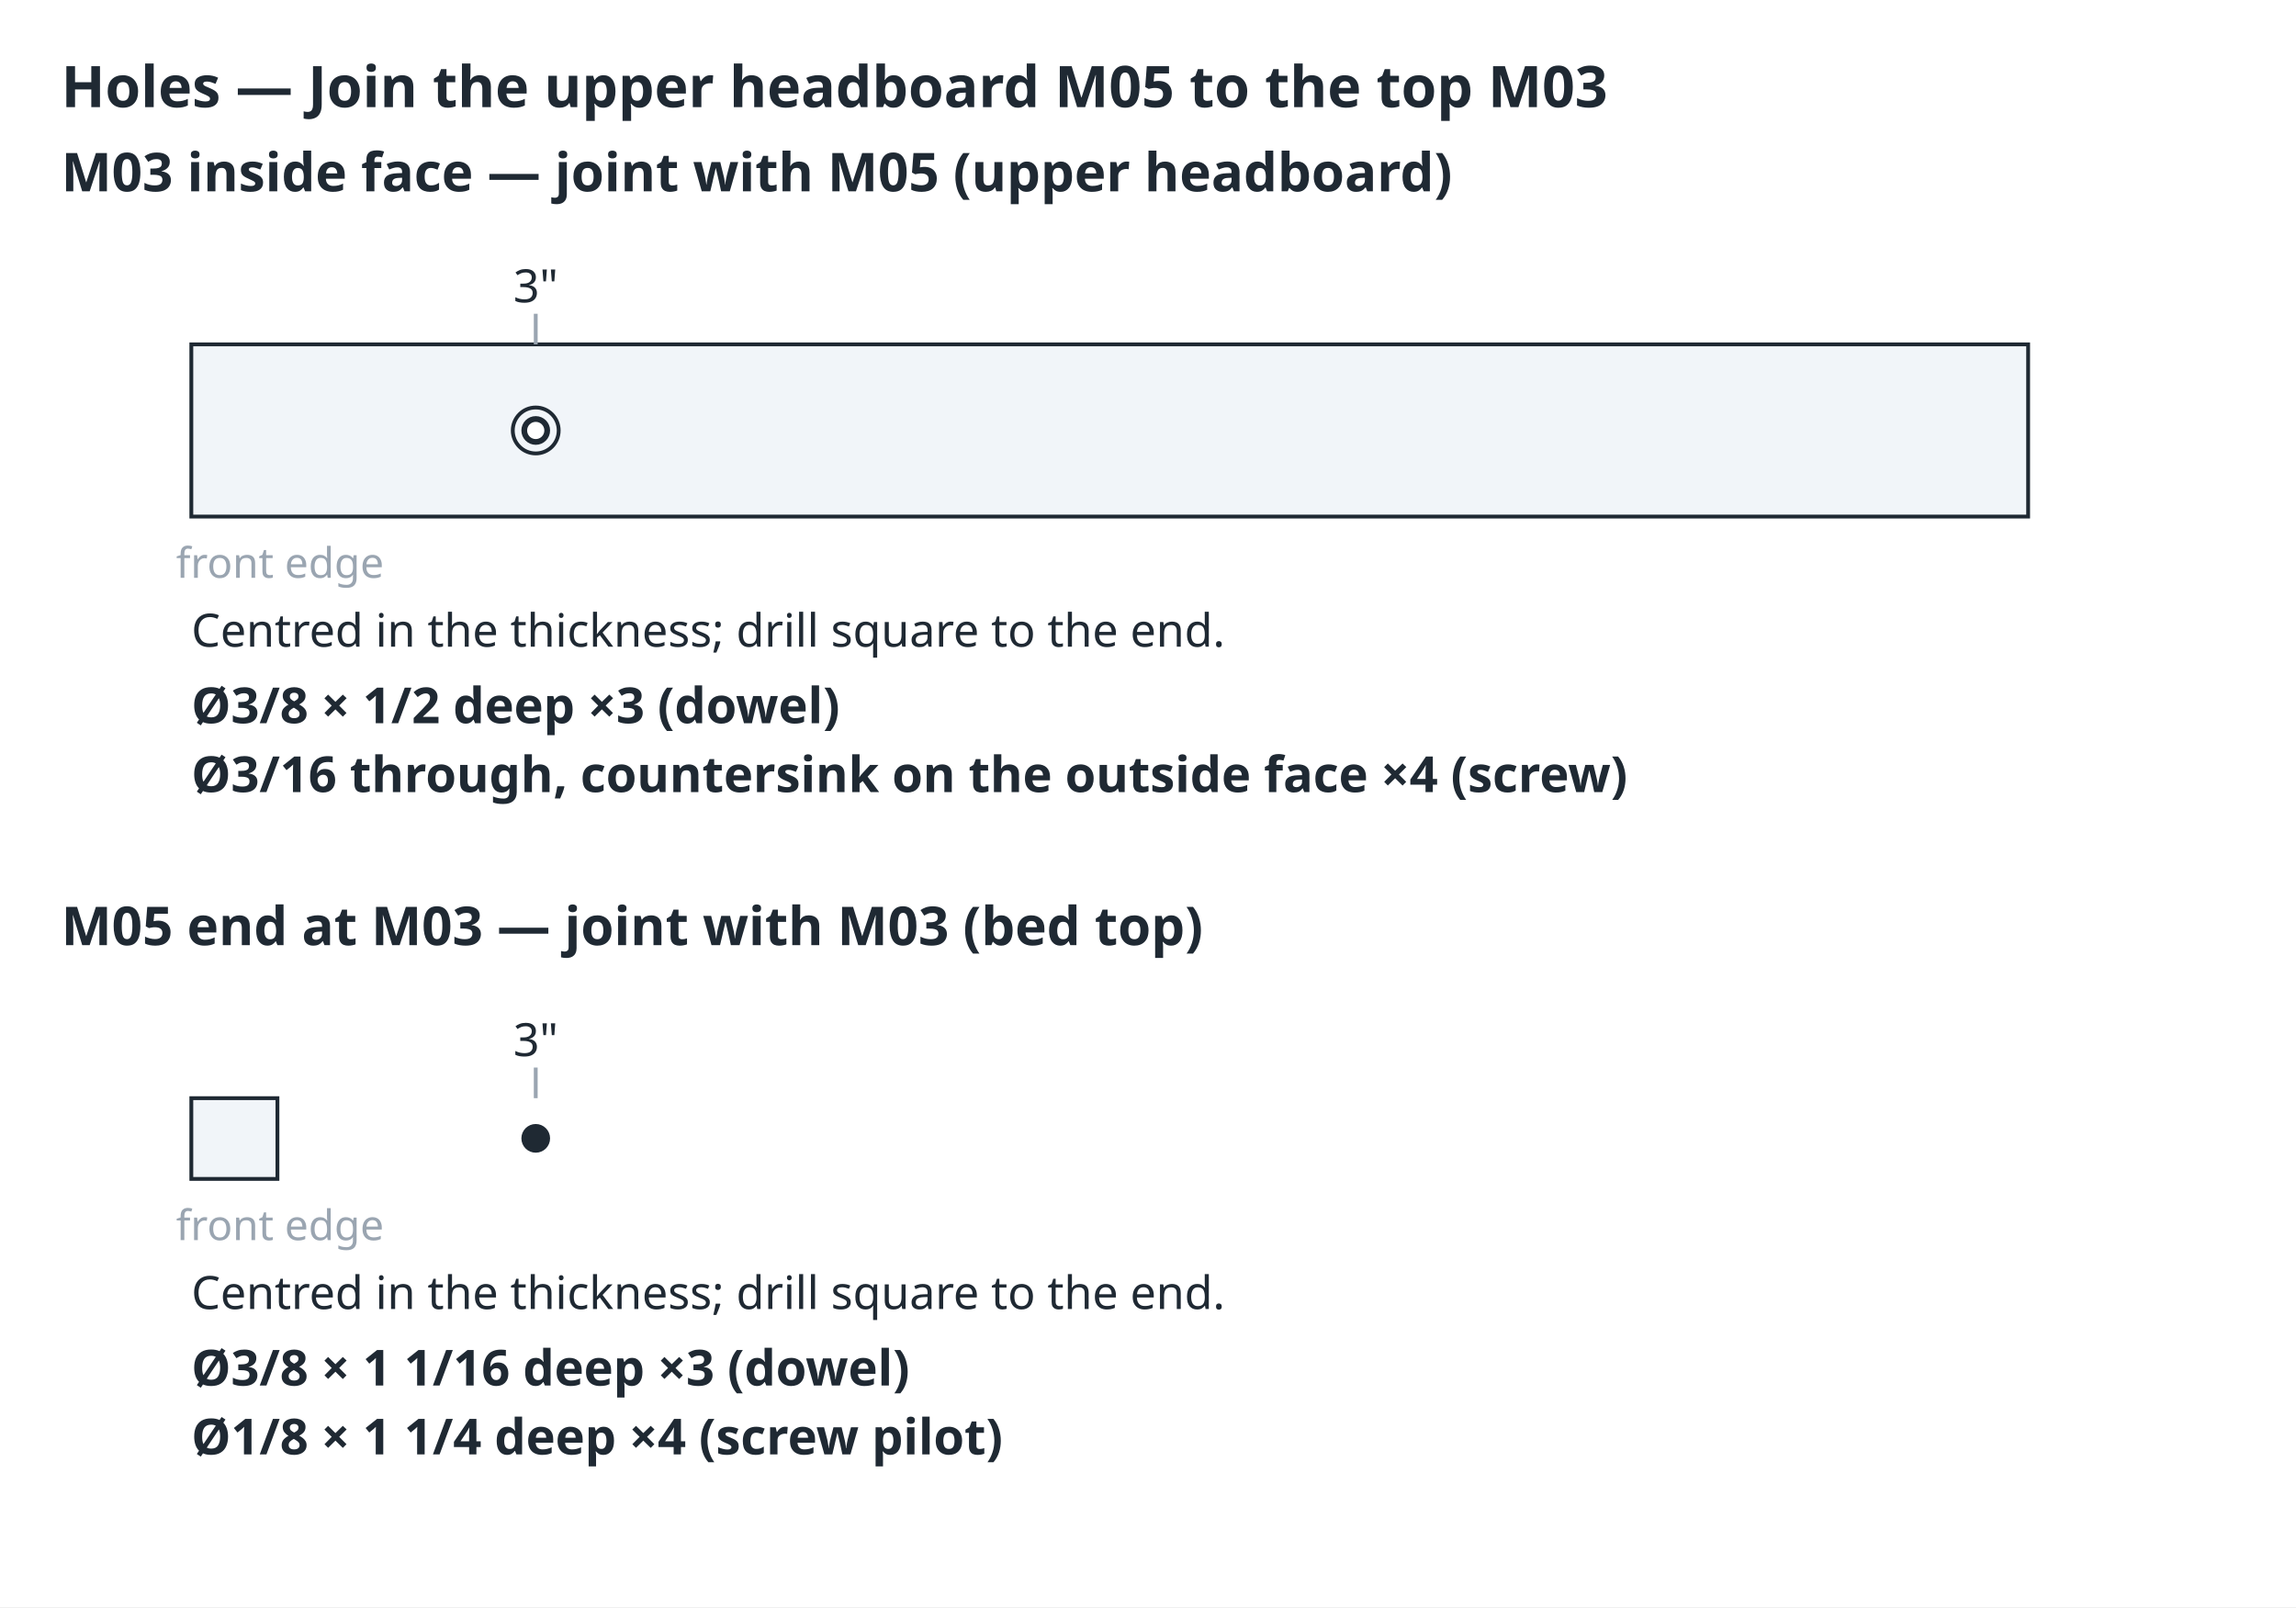
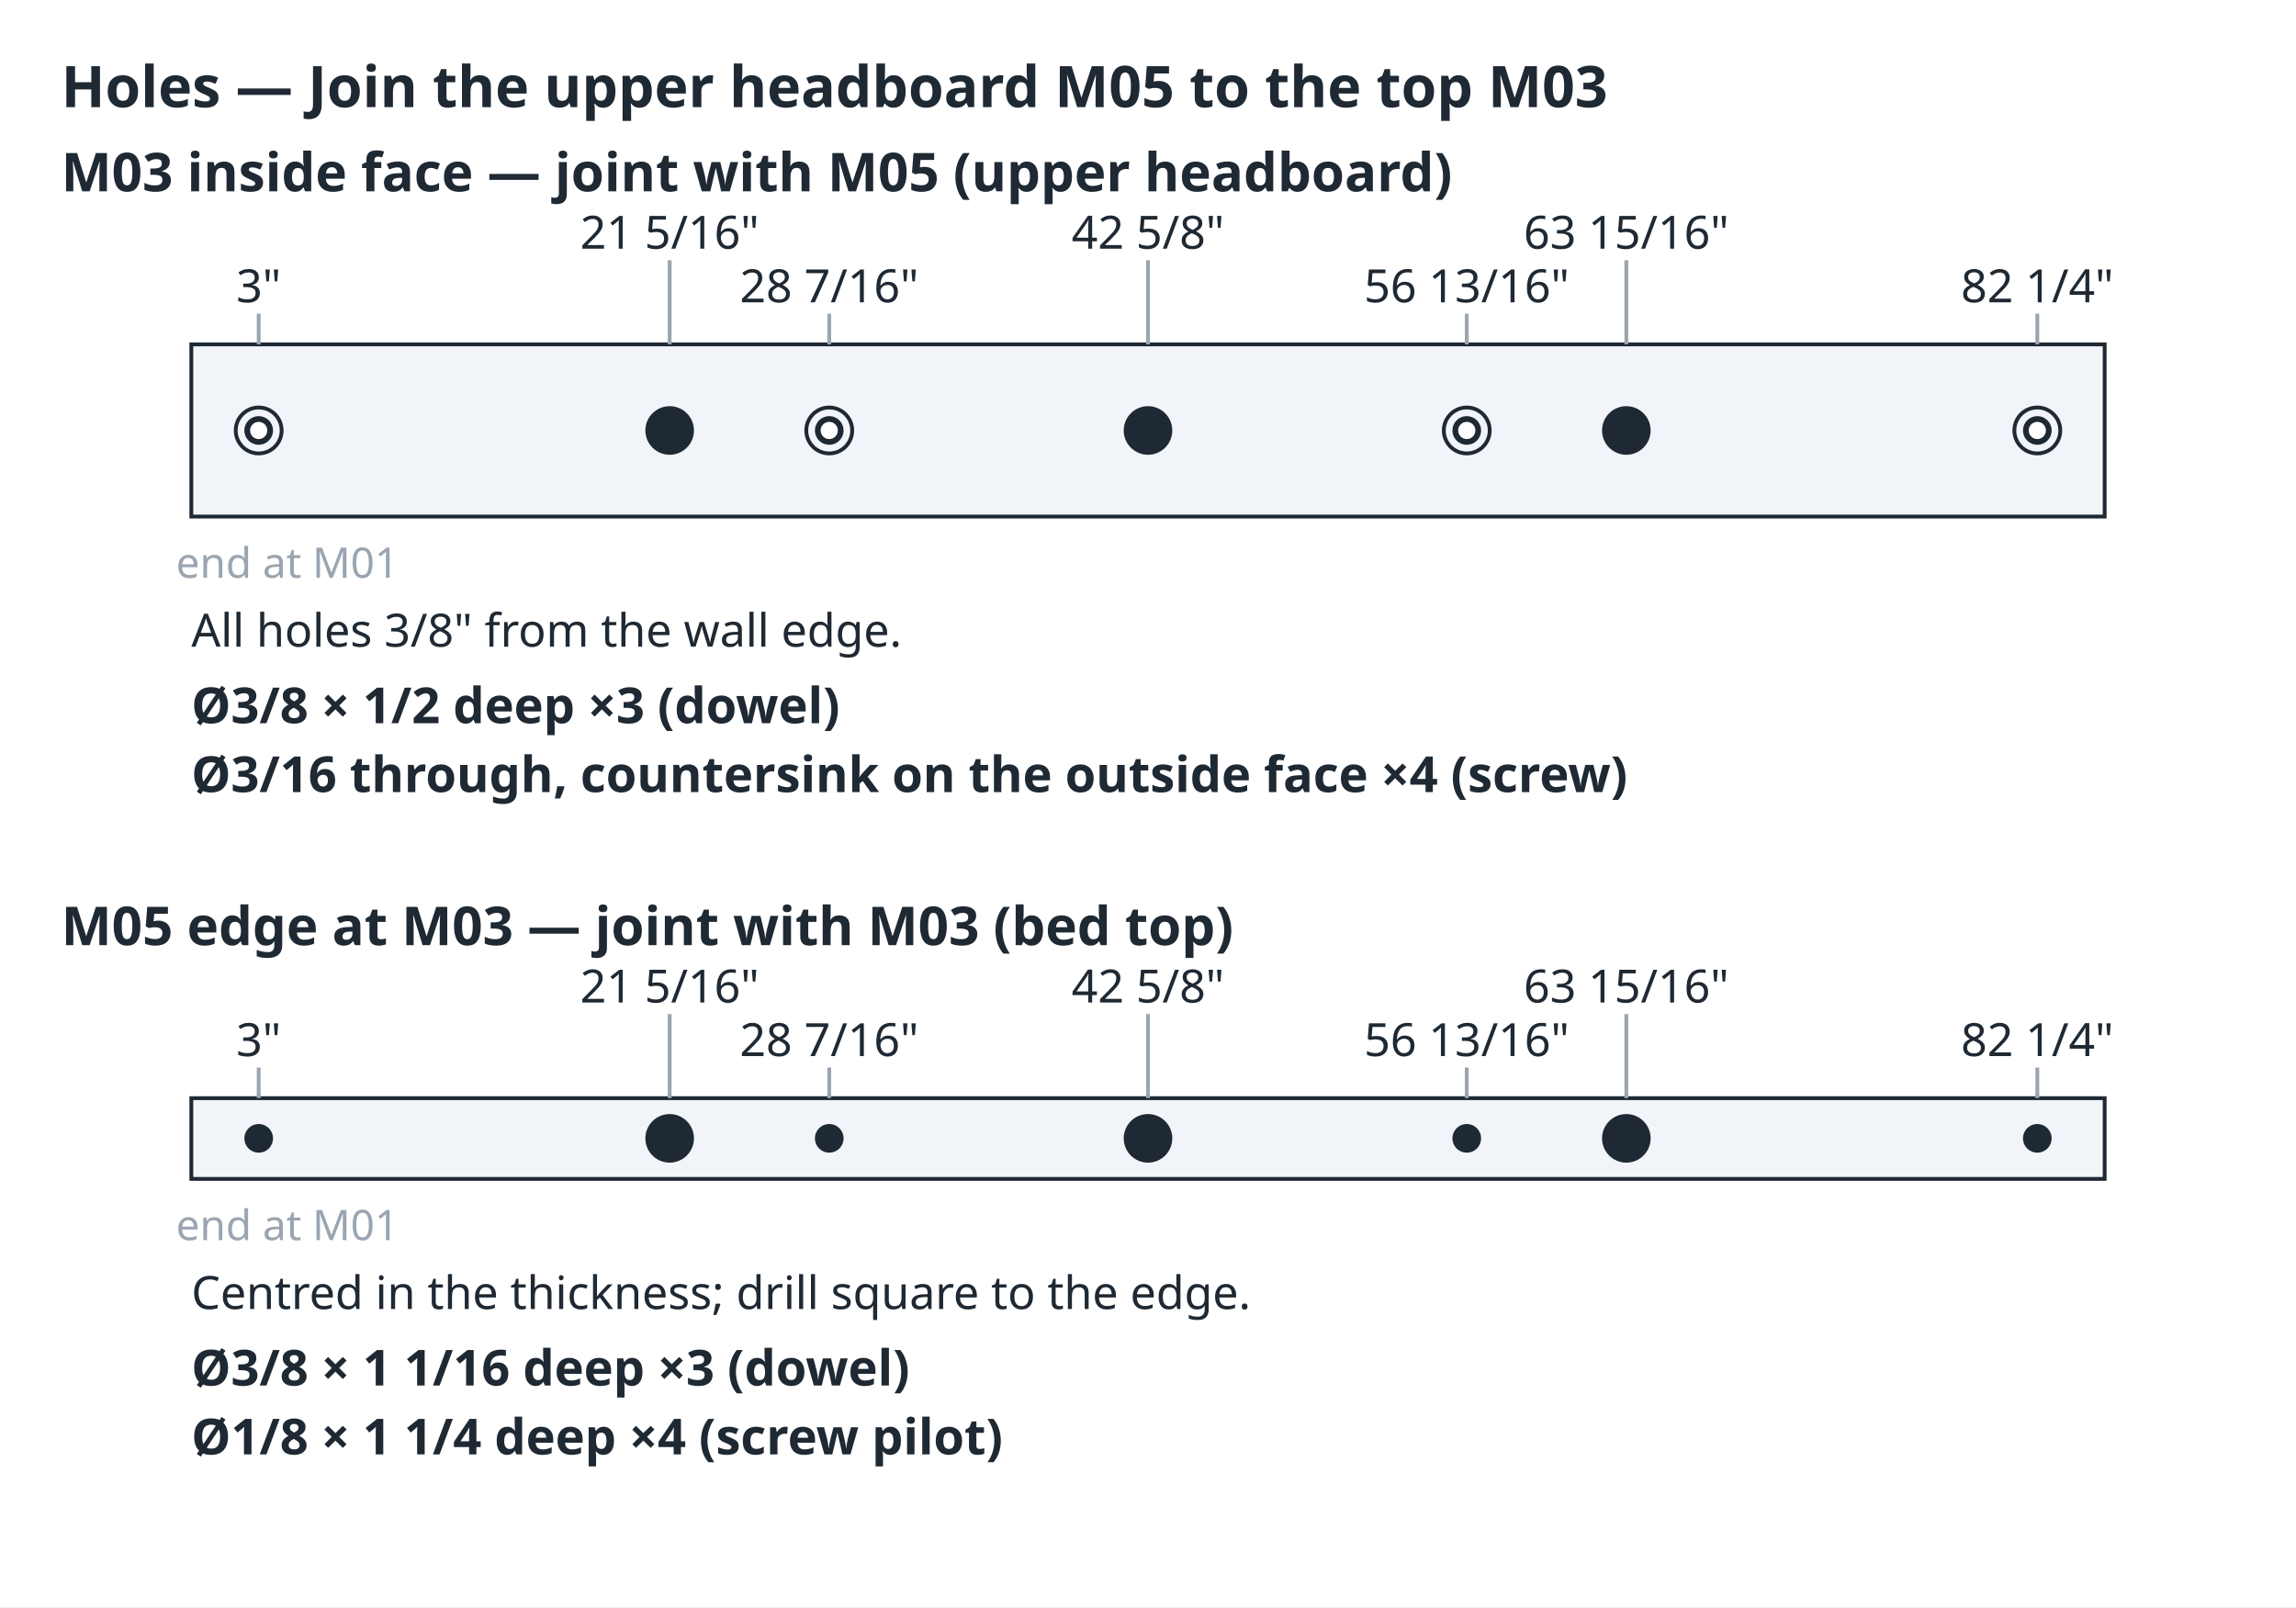
<svg xmlns="http://www.w3.org/2000/svg" viewBox="0 0 600 420" width="600" height="420" role="img" font-family="system-ui, sans-serif">
  <rect width="100%" height="100%" fill="#fff" />
  <text x="16.0" y="28.0" font-size="15" font-weight="bold" fill="#1f2933" text-anchor="start">Holes — Join the upper headboard M05 to the top M03</text>
  <text x="16.0" y="50.0" font-size="14" font-weight="bold" fill="#1f2933" text-anchor="start">M03 inside face — joint with M05 (upper headboard)</text>
-   <rect x="50" y="90" width="480.0" height="45.0" fill="#f1f5f9" stroke="#1f2933" />
-   <text x="46.0" y="151.0" font-size="11" font-weight="normal" fill="#9aa5b1" text-anchor="start">front edge</text>
-   <circle cx="140.0" cy="112.5" r="3.0" fill="#fff" stroke="#1f2933" stroke-width="1.5" />
-   <circle cx="140.0" cy="112.5" r="6.0" fill="none" stroke="#1f2933" />
-   <line x1="140.0" y1="90.0" x2="140.0" y2="82.0" stroke="#9aa5b1" />
-   <text x="140.0" y="79.0" font-size="12" font-weight="normal" fill="#1f2933" text-anchor="middle">3"</text>
-   <circle cx="689.4" cy="112.5" r="5.6" fill="#1f2933" stroke="#1f2933" stroke-width="1.5" />
-   <line x1="689.4" y1="90.0" x2="689.4" y2="68.0" stroke="#9aa5b1" />
-   <text x="689.4" y="65.0" font-size="12" font-weight="normal" fill="#1f2933" text-anchor="middle">21 5/16"</text>
-   <circle cx="902.5" cy="112.5" r="3.0" fill="#fff" stroke="#1f2933" stroke-width="1.5" />
-   <circle cx="902.5" cy="112.5" r="6.0" fill="none" stroke="#1f2933" />
-   <line x1="902.5" y1="90.0" x2="902.5" y2="82.0" stroke="#9aa5b1" />
-   <text x="902.5" y="79.0" font-size="12" font-weight="normal" fill="#1f2933" text-anchor="middle">28 5/12"</text>
-   <circle cx="1328.8" cy="112.5" r="5.6" fill="#1f2933" stroke="#1f2933" stroke-width="1.5" />
-   <line x1="1328.8" y1="90.0" x2="1328.8" y2="68.0" stroke="#9aa5b1" />
-   <text x="1328.8" y="65.0" font-size="12" font-weight="normal" fill="#1f2933" text-anchor="middle">42 5/8"</text>
-   <circle cx="1755.0" cy="112.5" r="3.0" fill="#fff" stroke="#1f2933" stroke-width="1.5" />
-   <circle cx="1755.0" cy="112.5" r="6.0" fill="none" stroke="#1f2933" />
-   <line x1="1755.0" y1="90.0" x2="1755.0" y2="82.0" stroke="#9aa5b1" />
-   <text x="1755.0" y="79.0" font-size="12" font-weight="normal" fill="#1f2933" text-anchor="middle">56 5/6"</text>
-   <circle cx="1968.1" cy="112.5" r="5.6" fill="#1f2933" stroke="#1f2933" stroke-width="1.5" />
-   <line x1="1968.1" y1="90.0" x2="1968.1" y2="68.0" stroke="#9aa5b1" />
-   <text x="1968.1" y="65.0" font-size="12" font-weight="normal" fill="#1f2933" text-anchor="middle">63 15/16"</text>
-   <circle cx="2517.5" cy="112.5" r="3.0" fill="#fff" stroke="#1f2933" stroke-width="1.5" />
-   <circle cx="2517.5" cy="112.5" r="6.0" fill="none" stroke="#1f2933" />
-   <line x1="2517.5" y1="90.0" x2="2517.5" y2="82.0" stroke="#9aa5b1" />
-   <text x="2517.5" y="79.0" font-size="12" font-weight="normal" fill="#1f2933" text-anchor="middle">82 1/4"</text>
-   <text x="50.0" y="169.0" font-size="12" font-weight="normal" fill="#1f2933" text-anchor="start">Centred in the thickness; drill square to the end.</text>
+   <rect x="50" y="90" width="500.0" height="45.0" fill="#f1f5f9" stroke="#1f2933" />
+   <text x="46.0" y="151.0" font-size="11" font-weight="normal" fill="#9aa5b1" text-anchor="start">end at M01</text>
+   <circle cx="67.6" cy="112.5" r="3.0" fill="#fff" stroke="#1f2933" stroke-width="1.5" />
+   <circle cx="67.6" cy="112.5" r="6.0" fill="none" stroke="#1f2933" />
+   <line x1="67.6" y1="90.0" x2="67.6" y2="82.0" stroke="#9aa5b1" />
+   <text x="67.6" y="79.0" font-size="12" font-weight="normal" fill="#1f2933" text-anchor="middle">3"</text>
+   <circle cx="175.0" cy="112.5" r="5.6" fill="#1f2933" stroke="#1f2933" stroke-width="1.5" />
+   <line x1="175.0" y1="90.0" x2="175.0" y2="68.0" stroke="#9aa5b1" />
+   <text x="175.0" y="65.0" font-size="12" font-weight="normal" fill="#1f2933" text-anchor="middle">21 5/16"</text>
+   <circle cx="216.7" cy="112.5" r="3.0" fill="#fff" stroke="#1f2933" stroke-width="1.5" />
+   <circle cx="216.7" cy="112.5" r="6.0" fill="none" stroke="#1f2933" />
+   <line x1="216.7" y1="90.0" x2="216.7" y2="82.0" stroke="#9aa5b1" />
+   <text x="216.7" y="79.0" font-size="12" font-weight="normal" fill="#1f2933" text-anchor="middle">28 7/16"</text>
+   <circle cx="300.0" cy="112.5" r="5.6" fill="#1f2933" stroke="#1f2933" stroke-width="1.5" />
+   <line x1="300.0" y1="90.0" x2="300.0" y2="68.0" stroke="#9aa5b1" />
+   <text x="300.0" y="65.0" font-size="12" font-weight="normal" fill="#1f2933" text-anchor="middle">42 5/8"</text>
+   <circle cx="383.3" cy="112.5" r="3.0" fill="#fff" stroke="#1f2933" stroke-width="1.5" />
+   <circle cx="383.3" cy="112.5" r="6.0" fill="none" stroke="#1f2933" />
+   <line x1="383.3" y1="90.0" x2="383.3" y2="82.0" stroke="#9aa5b1" />
+   <text x="383.3" y="79.0" font-size="12" font-weight="normal" fill="#1f2933" text-anchor="middle">56 13/16"</text>
+   <circle cx="425.0" cy="112.5" r="5.6" fill="#1f2933" stroke="#1f2933" stroke-width="1.5" />
+   <line x1="425.0" y1="90.0" x2="425.0" y2="68.0" stroke="#9aa5b1" />
+   <text x="425.0" y="65.0" font-size="12" font-weight="normal" fill="#1f2933" text-anchor="middle">63 15/16"</text>
+   <circle cx="532.4" cy="112.5" r="3.0" fill="#fff" stroke="#1f2933" stroke-width="1.5" />
+   <circle cx="532.4" cy="112.5" r="6.0" fill="none" stroke="#1f2933" />
+   <line x1="532.4" y1="90.0" x2="532.4" y2="82.0" stroke="#9aa5b1" />
+   <text x="532.4" y="79.0" font-size="12" font-weight="normal" fill="#1f2933" text-anchor="middle">82 1/4"</text>
+   <text x="50.0" y="169.0" font-size="12" font-weight="normal" fill="#1f2933" text-anchor="start">All holes 3/8" from the wall edge.</text>
  <text x="50.0" y="189.0" font-size="13" font-weight="bold" fill="#1f2933" text-anchor="start">Ø3/8 × 1/2 deep  ×3 (dowel)</text>
  <text x="50.0" y="207.0" font-size="13" font-weight="bold" fill="#1f2933" text-anchor="start">Ø3/16 through, countersink on the outside face  ×4 (screw)</text>
-   <text x="16.0" y="247.0" font-size="14" font-weight="bold" fill="#1f2933" text-anchor="start">M05 end at M03 — joint with M03 (bed top)</text>
-   <rect x="50" y="287.0" width="22.5" height="21.1" fill="#f1f5f9" stroke="#1f2933" />
-   <text x="46.0" y="324.1" font-size="11" font-weight="normal" fill="#9aa5b1" text-anchor="start">front edge</text>
-   <circle cx="140.0" cy="297.5" r="3.0" fill="#1f2933" stroke="#1f2933" stroke-width="1.5" />
-   <line x1="140.0" y1="287.0" x2="140.0" y2="279.0" stroke="#9aa5b1" />
-   <text x="140.0" y="276.0" font-size="12" font-weight="normal" fill="#1f2933" text-anchor="middle">3"</text>
-   <circle cx="689.4" cy="297.5" r="5.6" fill="#1f2933" stroke="#1f2933" stroke-width="1.5" />
-   <line x1="689.4" y1="287.0" x2="689.4" y2="265.0" stroke="#9aa5b1" />
-   <text x="689.4" y="262.0" font-size="12" font-weight="normal" fill="#1f2933" text-anchor="middle">21 5/16"</text>
-   <circle cx="902.5" cy="297.5" r="3.0" fill="#1f2933" stroke="#1f2933" stroke-width="1.5" />
-   <line x1="902.5" y1="287.0" x2="902.5" y2="279.0" stroke="#9aa5b1" />
-   <text x="902.5" y="276.0" font-size="12" font-weight="normal" fill="#1f2933" text-anchor="middle">28 5/12"</text>
-   <circle cx="1328.8" cy="297.5" r="5.6" fill="#1f2933" stroke="#1f2933" stroke-width="1.5" />
-   <line x1="1328.8" y1="287.0" x2="1328.8" y2="265.0" stroke="#9aa5b1" />
-   <text x="1328.8" y="262.0" font-size="12" font-weight="normal" fill="#1f2933" text-anchor="middle">42 5/8"</text>
-   <circle cx="1755.0" cy="297.5" r="3.0" fill="#1f2933" stroke="#1f2933" stroke-width="1.5" />
-   <line x1="1755.0" y1="287.0" x2="1755.0" y2="279.0" stroke="#9aa5b1" />
-   <text x="1755.0" y="276.0" font-size="12" font-weight="normal" fill="#1f2933" text-anchor="middle">56 5/6"</text>
-   <circle cx="1968.1" cy="297.5" r="5.6" fill="#1f2933" stroke="#1f2933" stroke-width="1.5" />
-   <line x1="1968.1" y1="287.0" x2="1968.1" y2="265.0" stroke="#9aa5b1" />
-   <text x="1968.1" y="262.0" font-size="12" font-weight="normal" fill="#1f2933" text-anchor="middle">63 15/16"</text>
-   <circle cx="2517.5" cy="297.5" r="3.0" fill="#1f2933" stroke="#1f2933" stroke-width="1.5" />
-   <line x1="2517.5" y1="287.0" x2="2517.5" y2="279.0" stroke="#9aa5b1" />
-   <text x="2517.5" y="276.0" font-size="12" font-weight="normal" fill="#1f2933" text-anchor="middle">82 1/4"</text>
-   <text x="50.0" y="342.1" font-size="12" font-weight="normal" fill="#1f2933" text-anchor="start">Centred in the thickness; drill square to the end.</text>
+   <text x="16.0" y="247.0" font-size="14" font-weight="bold" fill="#1f2933" text-anchor="start">M05 edge at M03 — joint with M03 (bed top)</text>
+   <rect x="50" y="287.0" width="500.0" height="21.1" fill="#f1f5f9" stroke="#1f2933" />
+   <text x="46.0" y="324.1" font-size="11" font-weight="normal" fill="#9aa5b1" text-anchor="start">end at M01</text>
+   <circle cx="67.6" cy="297.5" r="3.0" fill="#1f2933" stroke="#1f2933" stroke-width="1.5" />
+   <line x1="67.6" y1="287.0" x2="67.6" y2="279.0" stroke="#9aa5b1" />
+   <text x="67.6" y="276.0" font-size="12" font-weight="normal" fill="#1f2933" text-anchor="middle">3"</text>
+   <circle cx="175.0" cy="297.5" r="5.6" fill="#1f2933" stroke="#1f2933" stroke-width="1.5" />
+   <line x1="175.0" y1="287.0" x2="175.0" y2="265.0" stroke="#9aa5b1" />
+   <text x="175.0" y="262.0" font-size="12" font-weight="normal" fill="#1f2933" text-anchor="middle">21 5/16"</text>
+   <circle cx="216.7" cy="297.5" r="3.0" fill="#1f2933" stroke="#1f2933" stroke-width="1.5" />
+   <line x1="216.7" y1="287.0" x2="216.7" y2="279.0" stroke="#9aa5b1" />
+   <text x="216.7" y="276.0" font-size="12" font-weight="normal" fill="#1f2933" text-anchor="middle">28 7/16"</text>
+   <circle cx="300.0" cy="297.5" r="5.6" fill="#1f2933" stroke="#1f2933" stroke-width="1.5" />
+   <line x1="300.0" y1="287.0" x2="300.0" y2="265.0" stroke="#9aa5b1" />
+   <text x="300.0" y="262.0" font-size="12" font-weight="normal" fill="#1f2933" text-anchor="middle">42 5/8"</text>
+   <circle cx="383.3" cy="297.5" r="3.0" fill="#1f2933" stroke="#1f2933" stroke-width="1.5" />
+   <line x1="383.3" y1="287.0" x2="383.3" y2="279.0" stroke="#9aa5b1" />
+   <text x="383.3" y="276.0" font-size="12" font-weight="normal" fill="#1f2933" text-anchor="middle">56 13/16"</text>
+   <circle cx="425.0" cy="297.5" r="5.6" fill="#1f2933" stroke="#1f2933" stroke-width="1.5" />
+   <line x1="425.0" y1="287.0" x2="425.0" y2="265.0" stroke="#9aa5b1" />
+   <text x="425.0" y="262.0" font-size="12" font-weight="normal" fill="#1f2933" text-anchor="middle">63 15/16"</text>
+   <circle cx="532.4" cy="297.5" r="3.0" fill="#1f2933" stroke="#1f2933" stroke-width="1.5" />
+   <line x1="532.4" y1="287.0" x2="532.4" y2="279.0" stroke="#9aa5b1" />
+   <text x="532.4" y="276.0" font-size="12" font-weight="normal" fill="#1f2933" text-anchor="middle">82 1/4"</text>
+   <text x="50.0" y="342.1" font-size="12" font-weight="normal" fill="#1f2933" text-anchor="start">Centred in the thickness; drill square to the edge.</text>
  <text x="50.0" y="362.1" font-size="13" font-weight="bold" fill="#1f2933" text-anchor="start">Ø3/8 × 1 1/16 deep  ×3 (dowel)</text>
  <text x="50.0" y="380.1" font-size="13" font-weight="bold" fill="#1f2933" text-anchor="start">Ø1/8 × 1 1/4 deep  ×4 (screw pilot)</text>
</svg>
